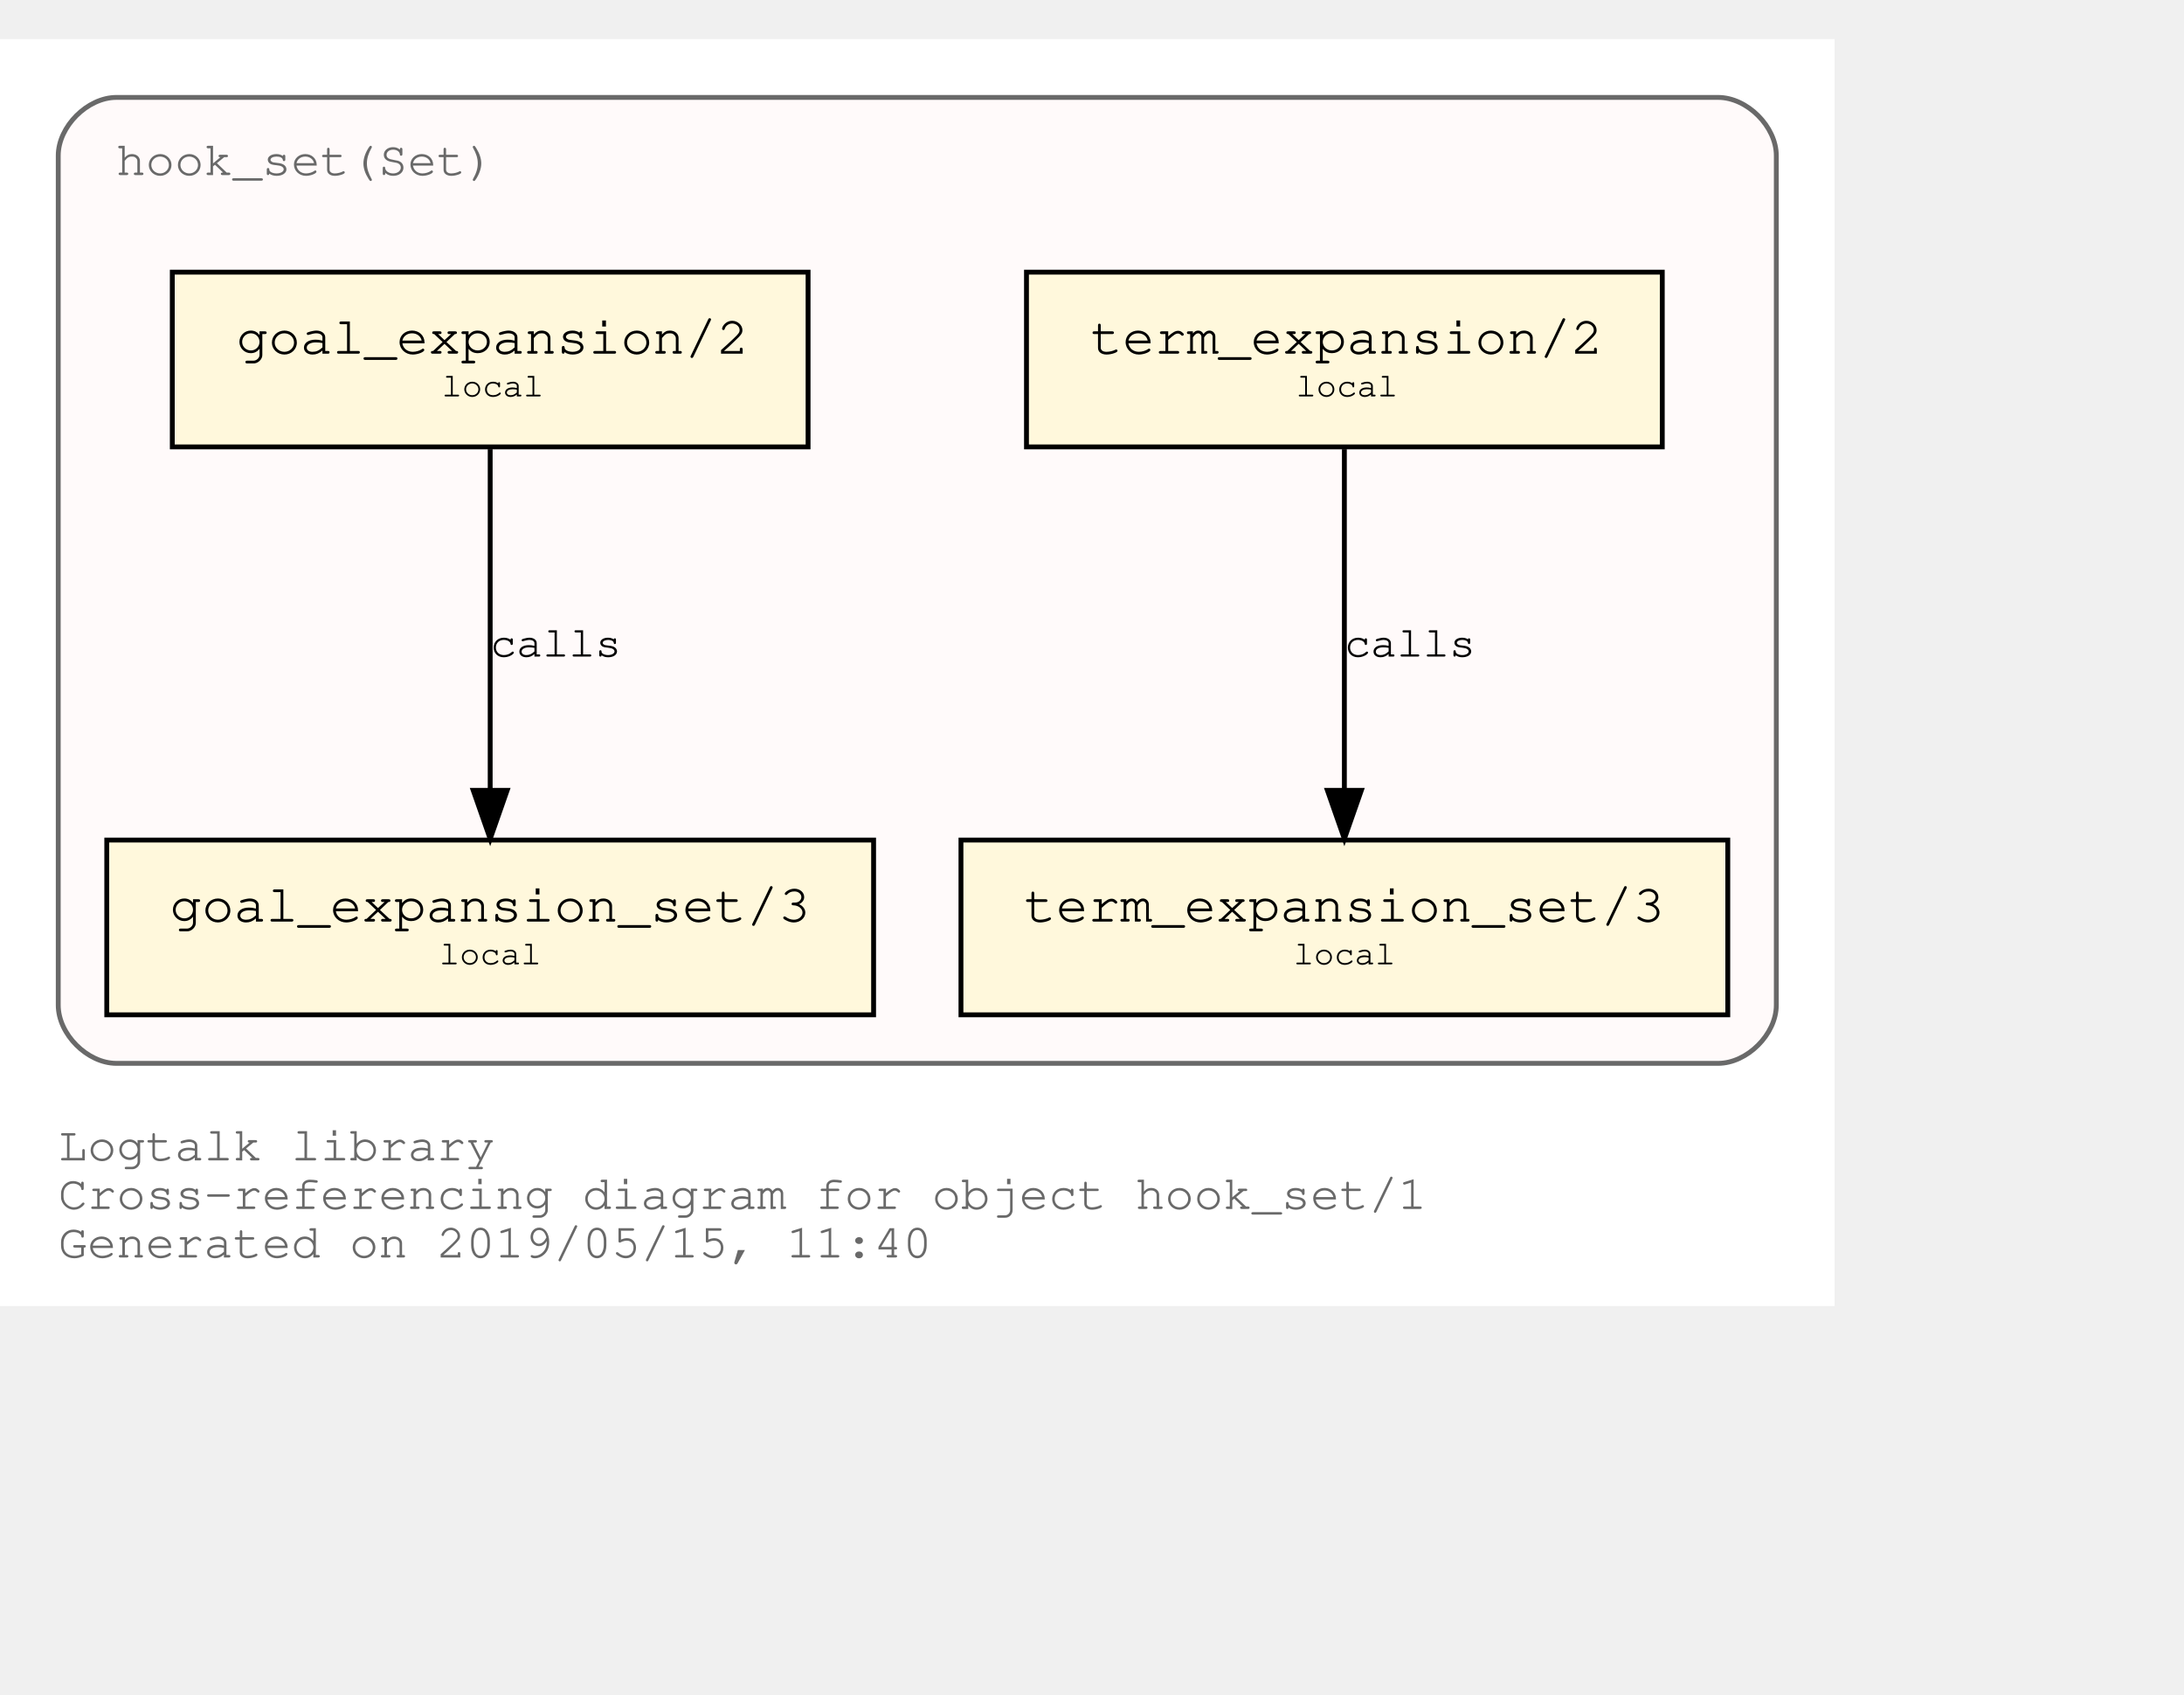
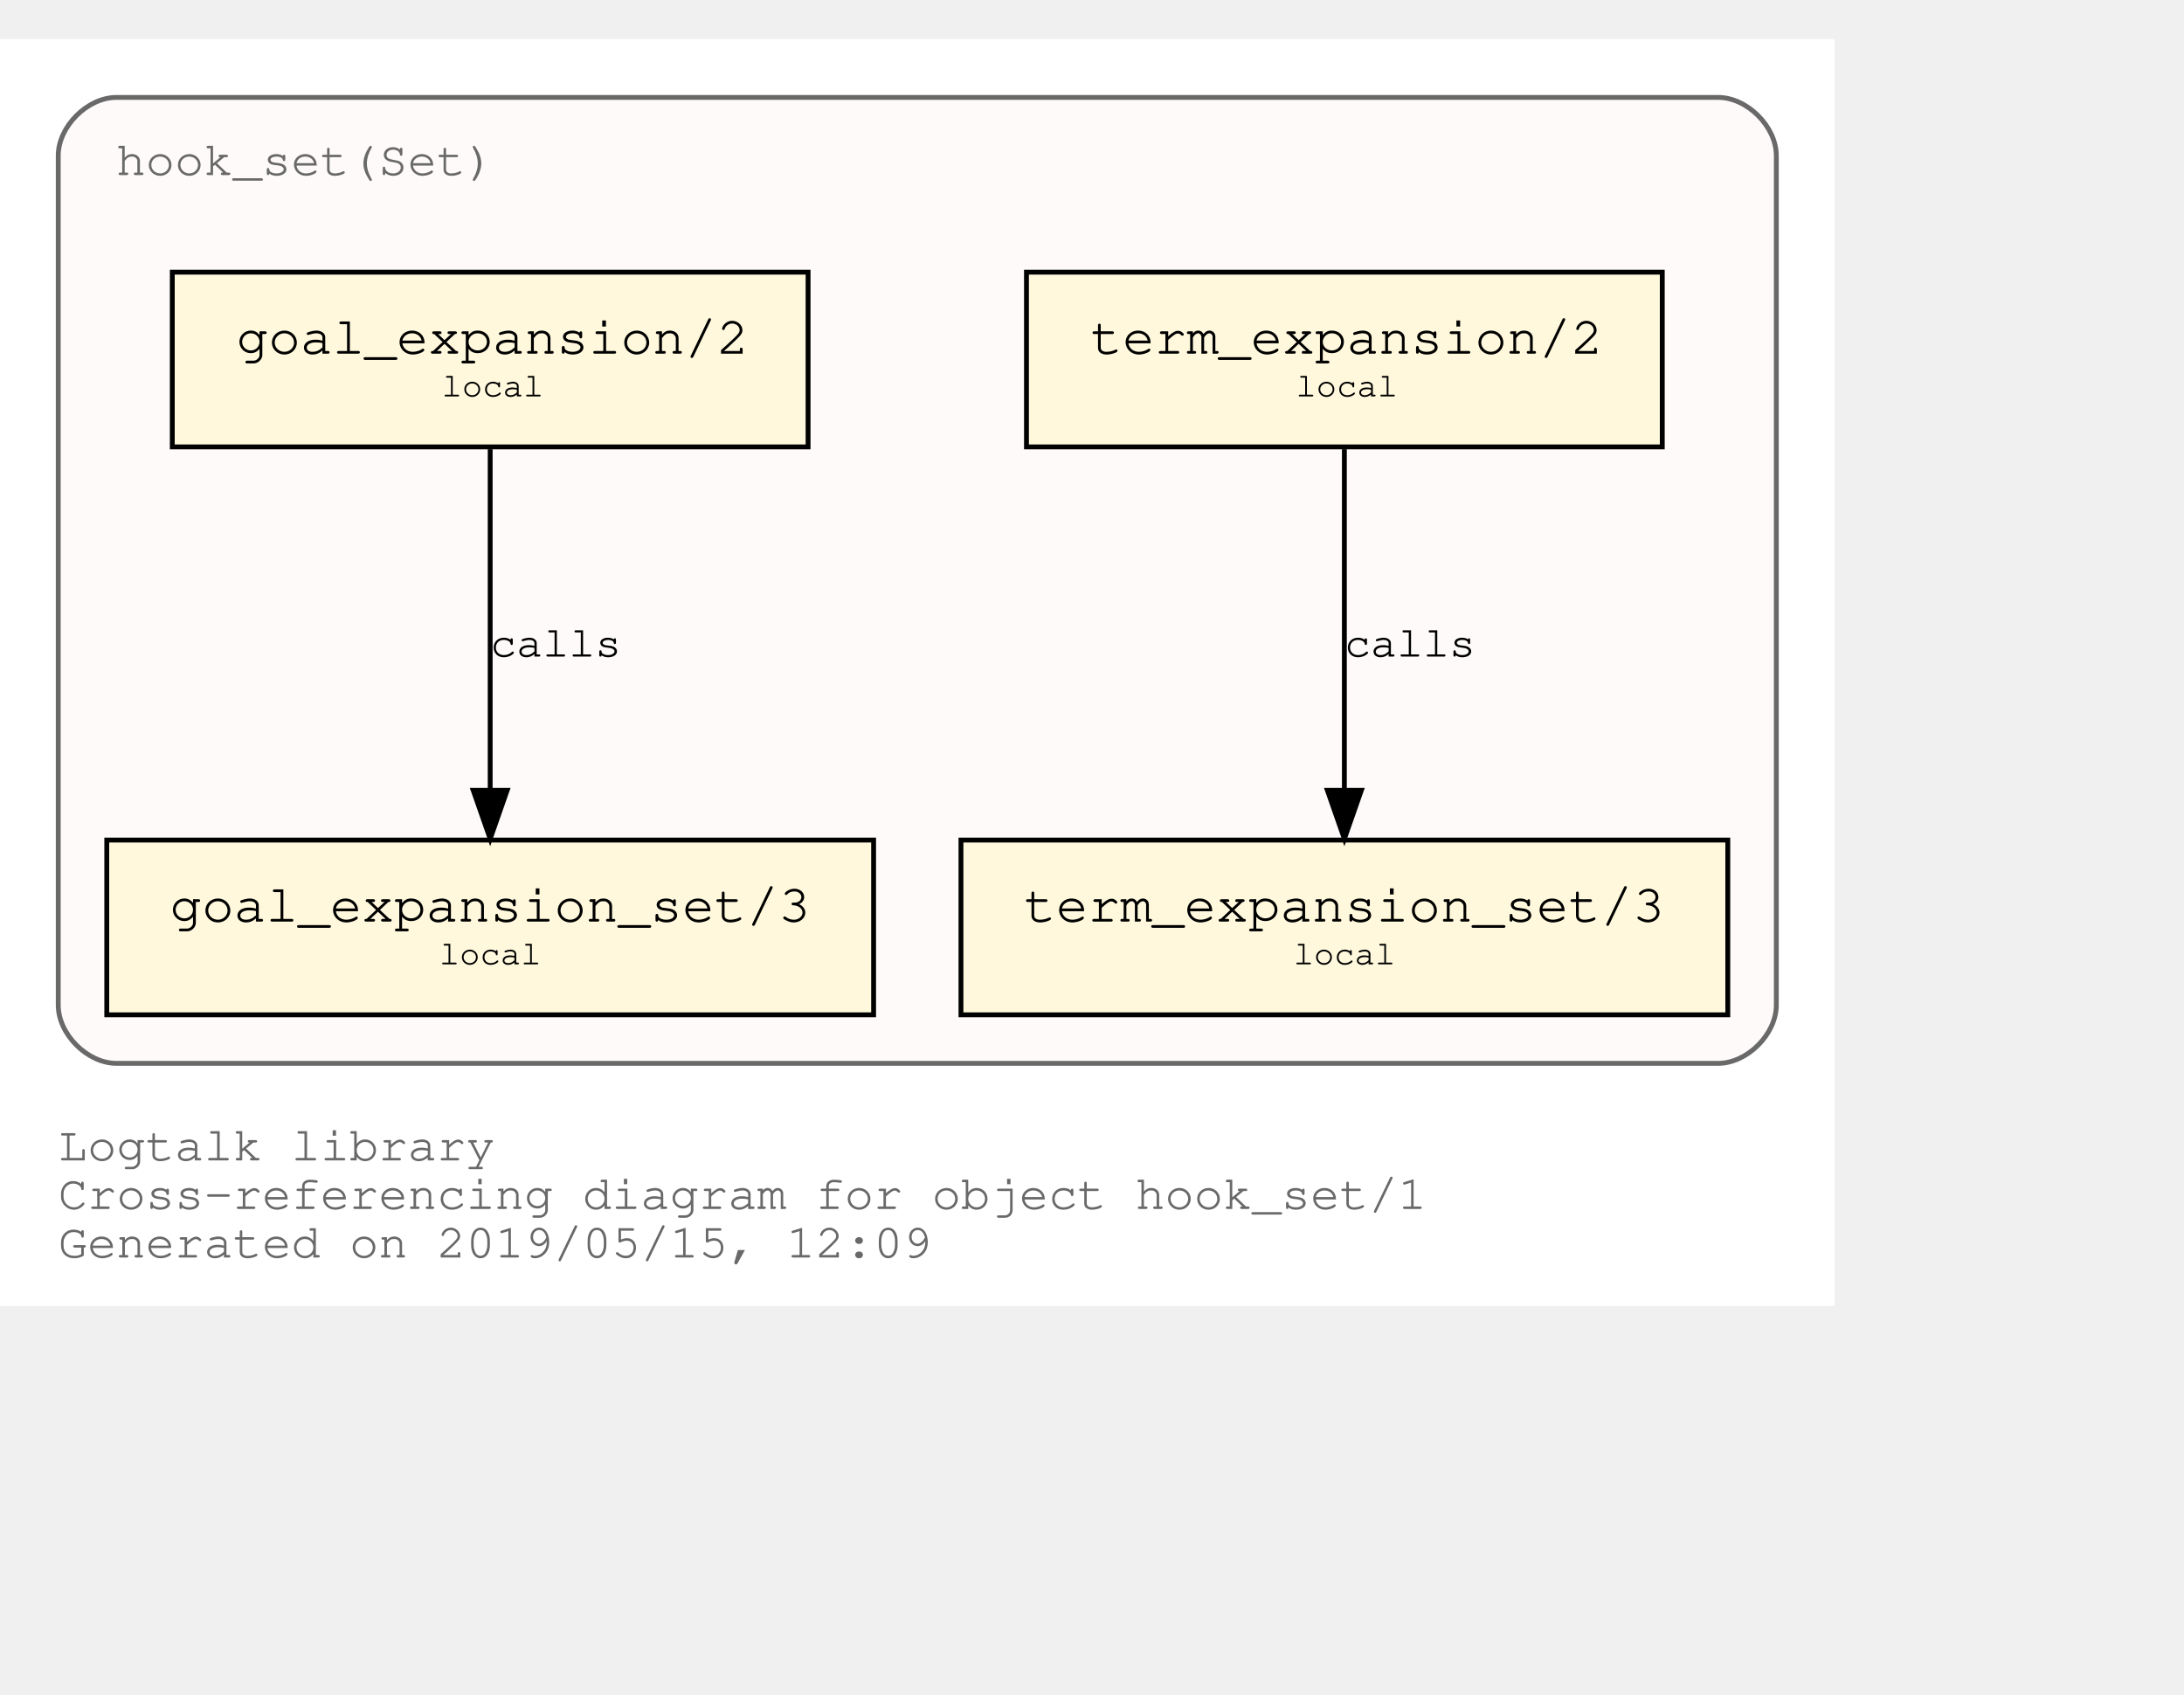
<svg xmlns="http://www.w3.org/2000/svg" xmlns:xlink="http://www.w3.org/1999/xlink" width="522pt" height="405pt" viewBox="72.00 72.00 450.00 333.00">
  <g id="graph0" class="graph" transform="scale(1 1) rotate(0) translate(76 329)">
    <polygon fill="white" stroke="transparent" points="-4,4 -4,-257 374,-257 374,4 -4,4" />
    <text text-anchor="start" x="8" y="-26" font-family="Courier,monospace" font-size="10.00" fill="dimgray">Logtalk library</text>
    <text text-anchor="start" x="8" y="-16" font-family="Courier,monospace" font-size="10.00" fill="dimgray">Cross-referencing diagram for object hook_set/1</text>
-     <text text-anchor="start" x="8" y="-6" font-family="Courier,monospace" font-size="10.00" fill="dimgray">Generated on 2019/05/15, 11:40</text>
+     <text text-anchor="start" x="8" y="-6" font-family="Courier,monospace" font-size="10.00" fill="dimgray">Generated on 2019/05/15, 12:09</text>
    <g id="clust1" class="cluster">
      <g id="a_clust1">
        <a xlink:title="hook_set(Set)">
          <path fill="snow" stroke="dimgray" d="M20,-46C20,-46 350,-46 350,-46 356,-46 362,-52 362,-58 362,-58 362,-233 362,-233 362,-239 356,-245 350,-245 350,-245 20,-245 20,-245 14,-245 8,-239 8,-233 8,-233 8,-58 8,-58 8,-52 14,-46 20,-46" />
          <g id="a_clust1_0">
-             <a xlink:href="https://github.com/LogtalkDotOrg/logtalk3/tree/079be8d02b5e5240e4122bfd19e603ddf790c733/library/hook_flows/hook_set.lgt" xlink:title="https://github.com/LogtalkDotOrg/logtalk3/tree/079be8d02b5e5240e4122bfd19e603ddf790c733/library/hook_flows/hook_set.lgt">
+             <a xlink:href="https://github.com/LogtalkDotOrg/logtalk3/tree/3e5a63e79e19a66fc40d97e60342939e1c74f4a7/library/hook_flows/hook_set.lgt" xlink:title="https://github.com/LogtalkDotOrg/logtalk3/tree/3e5a63e79e19a66fc40d97e60342939e1c74f4a7/library/hook_flows/hook_set.lgt">
              <text text-anchor="start" x="19.99" y="-229" font-family="Courier,monospace" font-size="10.00" fill="dimgray">hook_set(Set)</text>
            </a>
          </g>
        </a>
      </g>
    </g>
    <g id="node1" class="node">
      <g id="a_node1">
-         <a xlink:href="https://github.com/LogtalkDotOrg/logtalk3/tree/079be8d02b5e5240e4122bfd19e603ddf790c733/library/hook_flows/hook_set.lgt#L36" xlink:title="https://github.com/LogtalkDotOrg/logtalk3/tree/079be8d02b5e5240e4122bfd19e603ddf790c733/library/hook_flows/hook_set.lgt#L36">
+         <a xlink:href="https://github.com/LogtalkDotOrg/logtalk3/tree/3e5a63e79e19a66fc40d97e60342939e1c74f4a7/library/hook_flows/hook_set.lgt#L36" xlink:title="https://github.com/LogtalkDotOrg/logtalk3/tree/3e5a63e79e19a66fc40d97e60342939e1c74f4a7/library/hook_flows/hook_set.lgt#L36">
          <polygon fill="cornsilk" stroke="black" points="338.5,-209 207.5,-209 207.5,-173 338.5,-173 338.5,-209" />
          <text text-anchor="start" x="215.8" y="-192.8" font-family="Courier,monospace" font-size="9.00"> </text>
          <text text-anchor="start" x="220.69" y="-192.2" font-family="Courier,monospace" font-size="11.00">term_expansion/2</text>
          <text text-anchor="start" x="325.8" y="-192.8" font-family="Courier,monospace" font-size="9.00"> </text>
          <text text-anchor="start" x="215.8" y="-182.8" font-family="Courier,monospace" font-size="9.00"> </text>
          <text text-anchor="start" x="263" y="-183.4" font-family="Courier,monospace" font-size="7.00">local</text>
          <text text-anchor="start" x="325.8" y="-182.8" font-family="Courier,monospace" font-size="9.00"> </text>
        </a>
      </g>
    </g>
    <g id="node2" class="node">
      <g id="a_node2">
-         <a xlink:href="https://github.com/LogtalkDotOrg/logtalk3/tree/079be8d02b5e5240e4122bfd19e603ddf790c733/library/hook_flows/hook_set.lgt#L40" xlink:title="https://github.com/LogtalkDotOrg/logtalk3/tree/079be8d02b5e5240e4122bfd19e603ddf790c733/library/hook_flows/hook_set.lgt#L40">
+         <a xlink:href="https://github.com/LogtalkDotOrg/logtalk3/tree/3e5a63e79e19a66fc40d97e60342939e1c74f4a7/library/hook_flows/hook_set.lgt#L40" xlink:title="https://github.com/LogtalkDotOrg/logtalk3/tree/3e5a63e79e19a66fc40d97e60342939e1c74f4a7/library/hook_flows/hook_set.lgt#L40">
          <polygon fill="cornsilk" stroke="black" points="352,-92 194,-92 194,-56 352,-56 352,-92" />
          <text text-anchor="start" x="201.8" y="-75.8" font-family="Courier,monospace" font-size="9.00"> </text>
          <text text-anchor="start" x="206.99" y="-75.2" font-family="Courier,monospace" font-size="11.00">term_expansion_set/3</text>
          <text text-anchor="start" x="338.8" y="-75.8" font-family="Courier,monospace" font-size="9.00"> </text>
          <text text-anchor="start" x="201.8" y="-65.8" font-family="Courier,monospace" font-size="9.00"> </text>
          <text text-anchor="start" x="262.5" y="-66.4" font-family="Courier,monospace" font-size="7.00">local</text>
          <text text-anchor="start" x="338.8" y="-65.8" font-family="Courier,monospace" font-size="9.00"> </text>
        </a>
      </g>
    </g>
    <g id="edge1" class="edge">
      <g id="a_edge1">
-         <a xlink:href="https://github.com/LogtalkDotOrg/logtalk3/tree/079be8d02b5e5240e4122bfd19e603ddf790c733/library/hook_flows/hook_set.lgt#L36" xlink:title="calls">
+         <a xlink:href="https://github.com/LogtalkDotOrg/logtalk3/tree/3e5a63e79e19a66fc40d97e60342939e1c74f4a7/library/hook_flows/hook_set.lgt#L36" xlink:title="calls">
          <path fill="none" stroke="black" d="M273,-172.53C273,-153.94 273,-124.24 273,-102.5" />
          <polygon fill="black" stroke="black" points="276.5,-102.25 273,-92.25 269.5,-102.25 276.5,-102.25" />
        </a>
      </g>
      <g id="a_edge1-label">
-         <a xlink:href="https://github.com/LogtalkDotOrg/logtalk3/tree/079be8d02b5e5240e4122bfd19e603ddf790c733/library/hook_flows/hook_set.lgt#L36" xlink:title="https://github.com/LogtalkDotOrg/logtalk3/tree/079be8d02b5e5240e4122bfd19e603ddf790c733/library/hook_flows/hook_set.lgt#L36">
+         <a xlink:href="https://github.com/LogtalkDotOrg/logtalk3/tree/3e5a63e79e19a66fc40d97e60342939e1c74f4a7/library/hook_flows/hook_set.lgt#L36" xlink:title="https://github.com/LogtalkDotOrg/logtalk3/tree/3e5a63e79e19a66fc40d97e60342939e1c74f4a7/library/hook_flows/hook_set.lgt#L36">
          <text text-anchor="start" x="273" y="-129.8" font-family="Courier,monospace" font-size="9.00">calls</text>
        </a>
      </g>
    </g>
    <g id="node3" class="node">
      <g id="a_node3">
-         <a xlink:href="https://github.com/LogtalkDotOrg/logtalk3/tree/079be8d02b5e5240e4122bfd19e603ddf790c733/library/hook_flows/hook_set.lgt#L47" xlink:title="https://github.com/LogtalkDotOrg/logtalk3/tree/079be8d02b5e5240e4122bfd19e603ddf790c733/library/hook_flows/hook_set.lgt#L47">
+         <a xlink:href="https://github.com/LogtalkDotOrg/logtalk3/tree/3e5a63e79e19a66fc40d97e60342939e1c74f4a7/library/hook_flows/hook_set.lgt#L47" xlink:title="https://github.com/LogtalkDotOrg/logtalk3/tree/3e5a63e79e19a66fc40d97e60342939e1c74f4a7/library/hook_flows/hook_set.lgt#L47">
          <polygon fill="cornsilk" stroke="black" points="162.5,-209 31.5,-209 31.5,-173 162.5,-173 162.5,-209" />
          <text text-anchor="start" x="39.8" y="-192.8" font-family="Courier,monospace" font-size="9.00"> </text>
          <text text-anchor="start" x="44.69" y="-192.2" font-family="Courier,monospace" font-size="11.00">goal_expansion/2</text>
          <text text-anchor="start" x="149.8" y="-192.8" font-family="Courier,monospace" font-size="9.00"> </text>
          <text text-anchor="start" x="39.8" y="-182.8" font-family="Courier,monospace" font-size="9.00"> </text>
          <text text-anchor="start" x="87" y="-183.4" font-family="Courier,monospace" font-size="7.00">local</text>
          <text text-anchor="start" x="149.8" y="-182.8" font-family="Courier,monospace" font-size="9.00"> </text>
        </a>
      </g>
    </g>
    <g id="node4" class="node">
      <g id="a_node4">
-         <a xlink:href="https://github.com/LogtalkDotOrg/logtalk3/tree/079be8d02b5e5240e4122bfd19e603ddf790c733/library/hook_flows/hook_set.lgt#L51" xlink:title="https://github.com/LogtalkDotOrg/logtalk3/tree/079be8d02b5e5240e4122bfd19e603ddf790c733/library/hook_flows/hook_set.lgt#L51">
+         <a xlink:href="https://github.com/LogtalkDotOrg/logtalk3/tree/3e5a63e79e19a66fc40d97e60342939e1c74f4a7/library/hook_flows/hook_set.lgt#L51" xlink:title="https://github.com/LogtalkDotOrg/logtalk3/tree/3e5a63e79e19a66fc40d97e60342939e1c74f4a7/library/hook_flows/hook_set.lgt#L51">
          <polygon fill="cornsilk" stroke="black" points="176,-92 18,-92 18,-56 176,-56 176,-92" />
          <text text-anchor="start" x="25.8" y="-75.8" font-family="Courier,monospace" font-size="9.00"> </text>
          <text text-anchor="start" x="30.99" y="-75.2" font-family="Courier,monospace" font-size="11.00">goal_expansion_set/3</text>
          <text text-anchor="start" x="162.8" y="-75.8" font-family="Courier,monospace" font-size="9.00"> </text>
          <text text-anchor="start" x="25.8" y="-65.8" font-family="Courier,monospace" font-size="9.00"> </text>
          <text text-anchor="start" x="86.5" y="-66.4" font-family="Courier,monospace" font-size="7.00">local</text>
          <text text-anchor="start" x="162.8" y="-65.8" font-family="Courier,monospace" font-size="9.00"> </text>
        </a>
      </g>
    </g>
    <g id="edge2" class="edge">
      <g id="a_edge2">
-         <a xlink:href="https://github.com/LogtalkDotOrg/logtalk3/tree/079be8d02b5e5240e4122bfd19e603ddf790c733/library/hook_flows/hook_set.lgt#L47" xlink:title="calls">
+         <a xlink:href="https://github.com/LogtalkDotOrg/logtalk3/tree/3e5a63e79e19a66fc40d97e60342939e1c74f4a7/library/hook_flows/hook_set.lgt#L47" xlink:title="calls">
          <path fill="none" stroke="black" d="M97,-172.53C97,-153.94 97,-124.24 97,-102.5" />
          <polygon fill="black" stroke="black" points="100.5,-102.25 97,-92.25 93.5,-102.25 100.5,-102.25" />
        </a>
      </g>
      <g id="a_edge2-label">
-         <a xlink:href="https://github.com/LogtalkDotOrg/logtalk3/tree/079be8d02b5e5240e4122bfd19e603ddf790c733/library/hook_flows/hook_set.lgt#L47" xlink:title="https://github.com/LogtalkDotOrg/logtalk3/tree/079be8d02b5e5240e4122bfd19e603ddf790c733/library/hook_flows/hook_set.lgt#L47">
+         <a xlink:href="https://github.com/LogtalkDotOrg/logtalk3/tree/3e5a63e79e19a66fc40d97e60342939e1c74f4a7/library/hook_flows/hook_set.lgt#L47" xlink:title="https://github.com/LogtalkDotOrg/logtalk3/tree/3e5a63e79e19a66fc40d97e60342939e1c74f4a7/library/hook_flows/hook_set.lgt#L47">
          <text text-anchor="start" x="97" y="-129.8" font-family="Courier,monospace" font-size="9.00">calls</text>
        </a>
      </g>
    </g>
  </g>
</svg>
